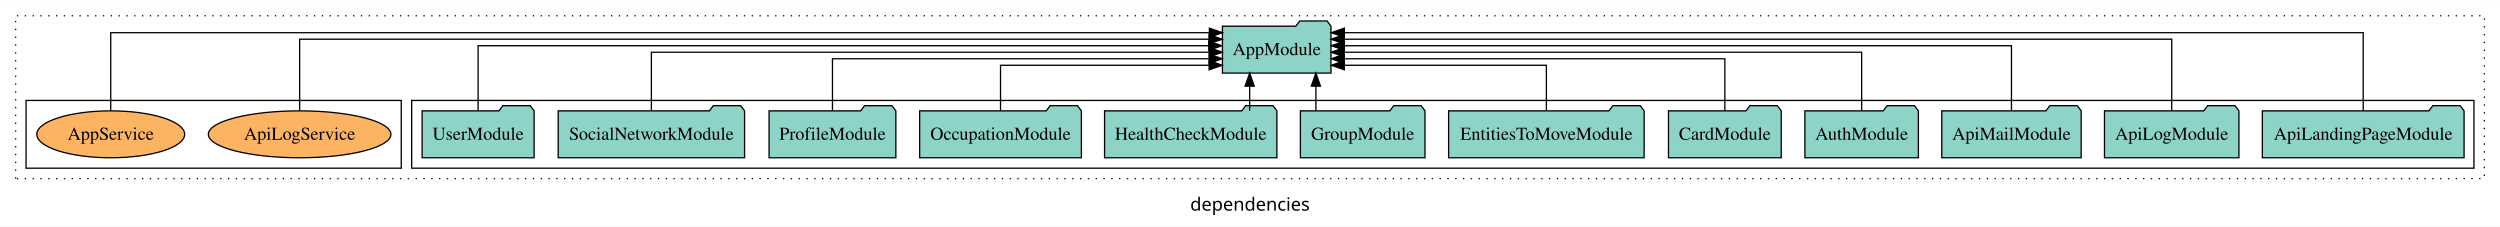
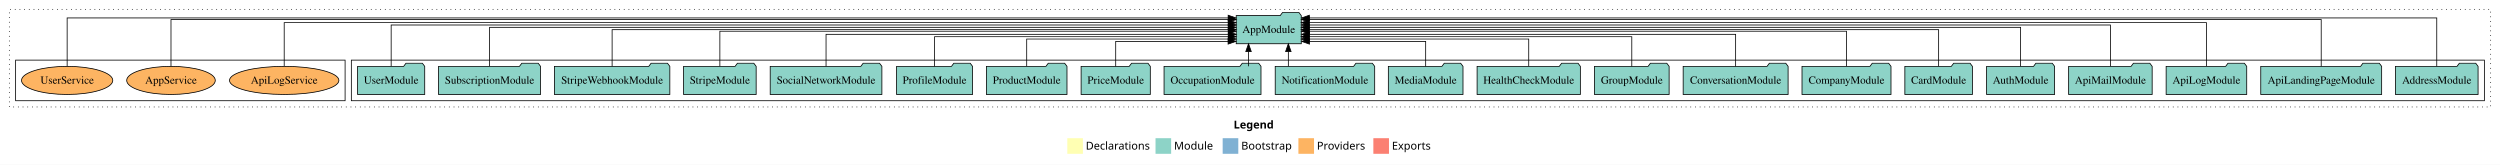
- <svg xmlns="http://www.w3.org/2000/svg" width="1919pt" height="174pt" viewBox="0.00 0.00 1919.00 173.80">
-   <g id="graph0" class="graph" transform="scale(1 1) rotate(0) translate(4 169.8)">
-     <polygon fill="white" stroke="transparent" points="-4,4 -4,-169.8 1915,-169.8 1915,4 -4,4" />
-     <text text-anchor="middle" x="955.5" y="-8.2" font-family="sans-serif" font-size="14.00">dependencies</text>
+ <svg xmlns="http://www.w3.org/2000/svg" width="3202pt" height="211pt" viewBox="0.00 0.00 3202.00 211.00">
+   <g id="graph0" class="graph" transform="scale(1 1) rotate(0) translate(4 207)">
+     <polygon fill="white" stroke="transparent" points="-4,4 -4,-207 3198,-207 3198,4 -4,4" />
+     <text text-anchor="start" x="1576.01" y="-42.4" font-family="Times-12" font-weight="bold" font-size="14.00">Legend</text>
+     <polygon fill="#ffffb3" stroke="transparent" points="1363,-10 1363,-30 1383,-30 1383,-10 1363,-10" />
+     <text text-anchor="start" x="1386.63" y="-15.4" font-family="Times-12" font-size="14.00">  Declarations</text>
+     <polygon fill="#8dd3c7" stroke="transparent" points="1476,-10 1476,-30 1496,-30 1496,-10 1476,-10" />
+     <text text-anchor="start" x="1499.73" y="-15.4" font-family="Times-12" font-size="14.00">  Module</text>
+     <polygon fill="#80b1d3" stroke="transparent" points="1562,-10 1562,-30 1582,-30 1582,-10 1562,-10" />
+     <text text-anchor="start" x="1585.78" y="-15.4" font-family="Times-12" font-size="14.00">  Bootstrap</text>
+     <polygon fill="#fdb462" stroke="transparent" points="1659,-10 1659,-30 1679,-30 1679,-10 1659,-10" />
+     <text text-anchor="start" x="1682.67" y="-15.4" font-family="Times-12" font-size="14.00">  Providers</text>
+     <polygon fill="#fb8072" stroke="transparent" points="1755,-10 1755,-30 1775,-30 1775,-10 1755,-10" />
+     <text text-anchor="start" x="1778.73" y="-15.4" font-family="Times-12" font-size="14.00">  Exports</text>
    <g id="clust1" class="cluster">
-       <polygon fill="none" stroke="black" stroke-dasharray="1,5" points="8,-32.8 8,-157.8 1903,-157.8 1903,-32.8 8,-32.8" />
+       <polygon fill="none" stroke="black" stroke-dasharray="1,5" points="8,-70 8,-195 3186,-195 3186,-70 8,-70" />
    </g>
    <g id="clust3" class="cluster">
-       <polygon fill="none" stroke="black" points="312,-40.8 312,-92.8 1895,-92.8 1895,-40.8 312,-40.8" />
+       <polygon fill="none" stroke="black" points="446,-78 446,-130 3178,-130 3178,-78 446,-78" />
    </g>
    <g id="clust6" class="cluster">
-       <polygon fill="none" stroke="black" points="16,-40.8 16,-92.8 304,-92.8 304,-40.8 16,-40.8" />
+       <polygon fill="none" stroke="black" points="16,-78 16,-130 438,-130 438,-78 16,-78" />
    </g>
    <g id="node1" class="node">
-       <polygon fill="#8dd3c7" stroke="black" points="1887.42,-84.8 1884.42,-88.8 1863.42,-88.8 1860.42,-84.8 1732.58,-84.8 1732.58,-48.8 1887.42,-48.8 1887.42,-84.8" />
-       <text text-anchor="middle" x="1810" y="-62.6" font-family="Times,serif" font-size="14.00">ApiLandingPageModule</text>
+       <polygon fill="#8dd3c7" stroke="black" points="3169.92,-122 3166.92,-126 3145.92,-126 3142.92,-122 3064.08,-122 3064.08,-86 3169.92,-86 3169.92,-122" />
+       <text text-anchor="middle" x="3117" y="-99.8" font-family="Times,serif" font-size="14.00">AddressModule</text>
+     </g>
+     <g id="node22" class="node">
+       <polygon fill="#8dd3c7" stroke="black" points="1662.66,-187 1659.66,-191 1638.66,-191 1635.66,-187 1579.34,-187 1579.34,-151 1662.66,-151 1662.66,-187" />
+       <text text-anchor="middle" x="1621" y="-164.8" font-family="Times,serif" font-size="14.00">AppModule</text>
+     </g>
+     <g id="edge1" class="edge">
+       <path fill="none" stroke="black" d="M3117,-122.15C3117,-145.76 3117,-184 3117,-184 3117,-184 1672.97,-184 1672.97,-184" />
+       <polygon fill="black" stroke="black" points="1672.97,-180.5 1662.97,-184 1672.97,-187.5 1672.97,-180.5" />
+     </g>
+     <g id="node2" class="node">
+       <polygon fill="#8dd3c7" stroke="black" points="3046.42,-122 3043.42,-126 3022.42,-126 3019.42,-122 2891.58,-122 2891.58,-86 3046.42,-86 3046.42,-122" />
+       <text text-anchor="middle" x="2969" y="-99.8" font-family="Times,serif" font-size="14.00">ApiLandingPageModule</text>
+     </g>
+     <g id="edge2" class="edge">
+       <path fill="none" stroke="black" d="M2969,-122.09C2969,-145.13 2969,-182 2969,-182 2969,-182 1672.82,-182 1672.82,-182" />
+       <polygon fill="black" stroke="black" points="1672.82,-178.5 1662.82,-182 1672.82,-185.5 1672.82,-178.5" />
+     </g>
+     <g id="node3" class="node">
+       <polygon fill="#8dd3c7" stroke="black" points="2873.6,-122 2870.6,-126 2849.6,-126 2846.6,-122 2770.4,-122 2770.4,-86 2873.6,-86 2873.6,-122" />
+       <text text-anchor="middle" x="2822" y="-99.8" font-family="Times,serif" font-size="14.00">ApiLogModule</text>
+     </g>
+     <g id="edge3" class="edge">
+       <path fill="none" stroke="black" d="M2822,-122.29C2822,-144.21 2822,-178 2822,-178 2822,-178 1672.69,-178 1672.69,-178" />
+       <polygon fill="black" stroke="black" points="1672.69,-174.5 1662.69,-178 1672.69,-181.5 1672.69,-174.5" />
+     </g>
+     <g id="node4" class="node">
+       <polygon fill="#8dd3c7" stroke="black" points="2752.49,-122 2749.49,-126 2728.49,-126 2725.49,-122 2645.51,-122 2645.51,-86 2752.49,-86 2752.49,-122" />
+       <text text-anchor="middle" x="2699" y="-99.8" font-family="Times,serif" font-size="14.00">ApiMailModule</text>
+     </g>
+     <g id="edge4" class="edge">
+       <path fill="none" stroke="black" d="M2699,-122.28C2699,-143.32 2699,-175 2699,-175 2699,-175 1672.93,-175 1672.93,-175" />
+       <polygon fill="black" stroke="black" points="1672.93,-171.5 1662.93,-175 1672.93,-178.5 1672.93,-171.5" />
+     </g>
+     <g id="node5" class="node">
+       <polygon fill="#8dd3c7" stroke="black" points="2627.55,-122 2624.55,-126 2603.55,-126 2600.55,-122 2540.45,-122 2540.45,-86 2627.55,-86 2627.55,-122" />
+       <text text-anchor="middle" x="2584" y="-99.8" font-family="Times,serif" font-size="14.00">AuthModule</text>
+     </g>
+     <g id="edge5" class="edge">
+       <path fill="none" stroke="black" d="M2584,-122.22C2584,-142.37 2584,-172 2584,-172 2584,-172 1672.69,-172 1672.69,-172" />
+       <polygon fill="black" stroke="black" points="1672.69,-168.5 1662.69,-172 1672.69,-175.5 1672.69,-168.5" />
+     </g>
+     <g id="node6" class="node">
+       <polygon fill="#8dd3c7" stroke="black" points="2522.26,-122 2519.26,-126 2498.26,-126 2495.26,-122 2435.74,-122 2435.74,-86 2522.26,-86 2522.26,-122" />
+       <text text-anchor="middle" x="2479" y="-99.8" font-family="Times,serif" font-size="14.00">CardModule</text>
+     </g>
+     <g id="edge6" class="edge">
+       <path fill="none" stroke="black" d="M2479,-122.11C2479,-141.34 2479,-169 2479,-169 2479,-169 1672.67,-169 1672.67,-169" />
+       <polygon fill="black" stroke="black" points="1672.67,-165.5 1662.67,-169 1672.67,-172.5 1672.67,-165.5" />
+     </g>
+     <g id="node7" class="node">
+       <polygon fill="#8dd3c7" stroke="black" points="2417.99,-122 2414.99,-126 2393.99,-126 2390.99,-122 2304.01,-122 2304.01,-86 2417.99,-86 2417.99,-122" />
+       <text text-anchor="middle" x="2361" y="-99.8" font-family="Times,serif" font-size="14.00">CompanyModule</text>
+     </g>
+     <g id="edge7" class="edge">
+       <path fill="none" stroke="black" d="M2361,-122.22C2361,-140.83 2361,-167 2361,-167 2361,-167 1672.91,-167 1672.91,-167" />
+       <polygon fill="black" stroke="black" points="1672.91,-163.5 1662.91,-167 1672.91,-170.5 1672.91,-163.5" />
+     </g>
+     <g id="node8" class="node">
+       <polygon fill="#8dd3c7" stroke="black" points="2286.2,-122 2283.2,-126 2262.2,-126 2259.2,-122 2151.8,-122 2151.8,-86 2286.2,-86 2286.2,-122" />
+       <text text-anchor="middle" x="2219" y="-99.8" font-family="Times,serif" font-size="14.00">ConversationModule</text>
+     </g>
+     <g id="edge8" class="edge">
+       <path fill="none" stroke="black" d="M2219,-122.02C2219,-139.37 2219,-163 2219,-163 2219,-163 1673.05,-163 1673.05,-163" />
+       <polygon fill="black" stroke="black" points="1673.05,-159.5 1663.05,-163 1673.05,-166.5 1673.05,-159.5" />
+     </g>
+     <g id="node9" class="node">
+       <polygon fill="#8dd3c7" stroke="black" points="2133.82,-122 2130.82,-126 2109.82,-126 2106.82,-122 2038.18,-122 2038.18,-86 2133.82,-86 2133.82,-122" />
+       <text text-anchor="middle" x="2086" y="-99.8" font-family="Times,serif" font-size="14.00">GroupModule</text>
+     </g>
+     <g id="edge9" class="edge">
+       <path fill="none" stroke="black" d="M2086,-122.03C2086,-138.4 2086,-160 2086,-160 2086,-160 1672.67,-160 1672.67,-160" />
+       <polygon fill="black" stroke="black" points="1672.67,-156.5 1662.67,-160 1672.67,-163.5 1672.67,-156.5" />
+     </g>
+     <g id="node10" class="node">
+       <polygon fill="#8dd3c7" stroke="black" points="2020.13,-122 2017.13,-126 1996.13,-126 1993.13,-122 1887.87,-122 1887.87,-86 2020.13,-86 2020.13,-122" />
+       <text text-anchor="middle" x="1954" y="-99.8" font-family="Times,serif" font-size="14.00">HealthCheckModule</text>
+     </g>
+     <g id="edge10" class="edge">
+       <path fill="none" stroke="black" d="M1954,-122.24C1954,-137.57 1954,-157 1954,-157 1954,-157 1672.84,-157 1672.84,-157" />
+       <polygon fill="black" stroke="black" points="1672.84,-153.5 1662.84,-157 1672.84,-160.5 1672.84,-153.5" />
+     </g>
+     <g id="node11" class="node">
+       <polygon fill="#8dd3c7" stroke="black" points="1869.81,-122 1866.81,-126 1845.81,-126 1842.81,-122 1774.19,-122 1774.19,-86 1869.81,-86 1869.81,-122" />
+       <text text-anchor="middle" x="1822" y="-99.8" font-family="Times,serif" font-size="14.00">MediaModule</text>
+     </g>
+     <g id="edge11" class="edge">
+       <path fill="none" stroke="black" d="M1822,-122.05C1822,-136.37 1822,-154 1822,-154 1822,-154 1673.14,-154 1673.14,-154" />
+       <polygon fill="black" stroke="black" points="1673.14,-150.5 1663.14,-154 1673.14,-157.5 1673.14,-150.5" />
+     </g>
+     <g id="node12" class="node">
+       <polygon fill="#8dd3c7" stroke="black" points="1756.7,-122 1753.7,-126 1732.7,-126 1729.7,-122 1629.3,-122 1629.3,-86 1756.7,-86 1756.7,-122" />
+       <text text-anchor="middle" x="1693" y="-99.8" font-family="Times,serif" font-size="14.00">NotificationModule</text>
+     </g>
+     <g id="edge12" class="edge">
+       <path fill="none" stroke="black" d="M1646.11,-122.11C1646.11,-122.11 1646.11,-140.99 1646.11,-140.99" />
+       <polygon fill="black" stroke="black" points="1642.61,-140.99 1646.11,-150.99 1649.61,-140.99 1642.61,-140.99" />
    </g>
    <g id="node13" class="node">
-       <polygon fill="#8dd3c7" stroke="black" points="1017.66,-149.8 1014.66,-153.8 993.66,-153.8 990.66,-149.8 934.34,-149.8 934.34,-113.8 1017.66,-113.8 1017.66,-149.8" />
-       <text text-anchor="middle" x="976" y="-127.6" font-family="Times,serif" font-size="14.00">AppModule</text>
-     </g>
-     <g id="edge1" class="edge">
-       <path fill="none" stroke="black" d="M1810,-84.89C1810,-107.93 1810,-144.8 1810,-144.8 1810,-144.8 1027.93,-144.8 1027.93,-144.8" />
-       <polygon fill="black" stroke="black" points="1027.93,-141.3 1017.93,-144.8 1027.93,-148.3 1027.93,-141.3" />
-     </g>
-     <g id="node2" class="node">
-       <polygon fill="#8dd3c7" stroke="black" points="1714.6,-84.8 1711.6,-88.8 1690.6,-88.8 1687.6,-84.8 1611.4,-84.8 1611.4,-48.8 1714.6,-48.8 1714.6,-84.8" />
-       <text text-anchor="middle" x="1663" y="-62.6" font-family="Times,serif" font-size="14.00">ApiLogModule</text>
-     </g>
-     <g id="edge2" class="edge">
-       <path fill="none" stroke="black" d="M1663,-84.84C1663,-106.46 1663,-139.8 1663,-139.8 1663,-139.8 1027.68,-139.8 1027.68,-139.8" />
-       <polygon fill="black" stroke="black" points="1027.68,-136.3 1017.68,-139.8 1027.68,-143.3 1027.68,-136.3" />
-     </g>
-     <g id="node3" class="node">
-       <polygon fill="#8dd3c7" stroke="black" points="1593.49,-84.8 1590.49,-88.8 1569.49,-88.8 1566.49,-84.8 1486.51,-84.8 1486.51,-48.8 1593.49,-48.8 1593.49,-84.8" />
-       <text text-anchor="middle" x="1540" y="-62.6" font-family="Times,serif" font-size="14.00">ApiMailModule</text>
-     </g>
-     <g id="edge3" class="edge">
-       <path fill="none" stroke="black" d="M1540,-85.02C1540,-105.17 1540,-134.8 1540,-134.8 1540,-134.8 1027.93,-134.8 1027.93,-134.8" />
-       <polygon fill="black" stroke="black" points="1027.93,-131.3 1017.93,-134.8 1027.93,-138.3 1027.93,-131.3" />
-     </g>
-     <g id="node4" class="node">
-       <polygon fill="#8dd3c7" stroke="black" points="1468.55,-84.8 1465.55,-88.8 1444.55,-88.8 1441.55,-84.8 1381.45,-84.8 1381.45,-48.8 1468.55,-48.8 1468.55,-84.8" />
-       <text text-anchor="middle" x="1425" y="-62.6" font-family="Times,serif" font-size="14.00">AuthModule</text>
-     </g>
-     <g id="edge4" class="edge">
-       <path fill="none" stroke="black" d="M1425,-85.02C1425,-103.63 1425,-129.8 1425,-129.8 1425,-129.8 1027.84,-129.8 1027.84,-129.8" />
-       <polygon fill="black" stroke="black" points="1027.84,-126.3 1017.84,-129.8 1027.84,-133.3 1027.84,-126.3" />
-     </g>
-     <g id="node5" class="node">
-       <polygon fill="#8dd3c7" stroke="black" points="1363.27,-84.8 1360.27,-88.8 1339.27,-88.8 1336.27,-84.8 1276.73,-84.8 1276.73,-48.8 1363.27,-48.8 1363.27,-84.8" />
-       <text text-anchor="middle" x="1320" y="-62.6" font-family="Times,serif" font-size="14.00">CardModule</text>
-     </g>
-     <g id="edge5" class="edge">
-       <path fill="none" stroke="black" d="M1320,-84.83C1320,-101.86 1320,-124.8 1320,-124.8 1320,-124.8 1027.84,-124.8 1027.84,-124.8" />
-       <polygon fill="black" stroke="black" points="1027.84,-121.3 1017.84,-124.8 1027.84,-128.3 1027.84,-121.3" />
-     </g>
-     <g id="node6" class="node">
-       <polygon fill="#8dd3c7" stroke="black" points="1258.04,-84.8 1255.04,-88.8 1234.04,-88.8 1231.04,-84.8 1107.96,-84.8 1107.96,-48.8 1258.04,-48.8 1258.04,-84.8" />
-       <text text-anchor="middle" x="1183" y="-62.6" font-family="Times,serif" font-size="14.00">EntitiesToMoveModule</text>
-     </g>
-     <g id="edge6" class="edge">
-       <path fill="none" stroke="black" d="M1183,-85.04C1183,-100.37 1183,-119.8 1183,-119.8 1183,-119.8 1027.89,-119.8 1027.89,-119.8" />
-       <polygon fill="black" stroke="black" points="1027.89,-116.3 1017.89,-119.8 1027.89,-123.3 1027.89,-116.3" />
-     </g>
-     <g id="node7" class="node">
-       <polygon fill="#8dd3c7" stroke="black" points="1089.82,-84.8 1086.82,-88.8 1065.82,-88.8 1062.82,-84.8 994.18,-84.8 994.18,-48.8 1089.82,-48.8 1089.82,-84.8" />
-       <text text-anchor="middle" x="1042" y="-62.6" font-family="Times,serif" font-size="14.00">GroupModule</text>
-     </g>
-     <g id="edge7" class="edge">
-       <path fill="none" stroke="black" d="M1006.08,-84.91C1006.08,-84.91 1006.08,-103.79 1006.08,-103.79" />
-       <polygon fill="black" stroke="black" points="1002.58,-103.79 1006.08,-113.79 1009.58,-103.79 1002.58,-103.79" />
-     </g>
-     <g id="node8" class="node">
-       <polygon fill="#8dd3c7" stroke="black" points="976.14,-84.8 973.14,-88.8 952.14,-88.8 949.14,-84.8 843.86,-84.8 843.86,-48.8 976.14,-48.8 976.14,-84.8" />
-       <text text-anchor="middle" x="910" y="-62.6" font-family="Times,serif" font-size="14.00">HealthCheckModule</text>
-     </g>
-     <g id="edge8" class="edge">
-       <path fill="none" stroke="black" d="M955.24,-84.91C955.24,-84.91 955.24,-103.79 955.24,-103.79" />
-       <polygon fill="black" stroke="black" points="951.74,-103.79 955.24,-113.79 958.74,-103.79 951.74,-103.79" />
-     </g>
-     <g id="node9" class="node">
-       <polygon fill="#8dd3c7" stroke="black" points="826.08,-84.8 823.08,-88.8 802.08,-88.8 799.08,-84.8 701.92,-84.8 701.92,-48.8 826.08,-48.8 826.08,-84.8" />
-       <text text-anchor="middle" x="764" y="-62.6" font-family="Times,serif" font-size="14.00">OccupationModule</text>
-     </g>
-     <g id="edge9" class="edge">
-       <path fill="none" stroke="black" d="M764,-85.04C764,-100.37 764,-119.8 764,-119.8 764,-119.8 924.12,-119.8 924.12,-119.8" />
-       <polygon fill="black" stroke="black" points="924.12,-123.3 934.12,-119.8 924.12,-116.3 924.12,-123.3" />
-     </g>
-     <g id="node10" class="node">
-       <polygon fill="#8dd3c7" stroke="black" points="683.66,-84.8 680.66,-88.8 659.66,-88.8 656.66,-84.8 586.34,-84.8 586.34,-48.8 683.66,-48.8 683.66,-84.8" />
-       <text text-anchor="middle" x="635" y="-62.6" font-family="Times,serif" font-size="14.00">ProfileModule</text>
-     </g>
-     <g id="edge10" class="edge">
-       <path fill="none" stroke="black" d="M635,-84.83C635,-101.86 635,-124.8 635,-124.8 635,-124.8 924.19,-124.8 924.19,-124.8" />
-       <polygon fill="black" stroke="black" points="924.19,-128.3 934.19,-124.8 924.19,-121.3 924.19,-128.3" />
-     </g>
-     <g id="node11" class="node">
-       <polygon fill="#8dd3c7" stroke="black" points="567.53,-84.8 564.53,-88.8 543.53,-88.8 540.53,-84.8 424.47,-84.8 424.47,-48.8 567.53,-48.8 567.53,-84.8" />
-       <text text-anchor="middle" x="496" y="-62.6" font-family="Times,serif" font-size="14.00">SocialNetworkModule</text>
-     </g>
-     <g id="edge11" class="edge">
-       <path fill="none" stroke="black" d="M496,-85.02C496,-103.63 496,-129.8 496,-129.8 496,-129.8 924.24,-129.8 924.24,-129.8" />
-       <polygon fill="black" stroke="black" points="924.24,-133.3 934.24,-129.8 924.24,-126.3 924.24,-133.3" />
-     </g>
-     <g id="node12" class="node">
-       <polygon fill="#8dd3c7" stroke="black" points="405.99,-84.8 402.99,-88.8 381.99,-88.8 378.99,-84.8 320.01,-84.8 320.01,-48.8 405.99,-48.8 405.99,-84.8" />
-       <text text-anchor="middle" x="363" y="-62.6" font-family="Times,serif" font-size="14.00">UserModule</text>
-     </g>
-     <g id="edge12" class="edge">
-       <path fill="none" stroke="black" d="M363,-85.02C363,-105.17 363,-134.8 363,-134.8 363,-134.8 923.87,-134.8 923.87,-134.8" />
-       <polygon fill="black" stroke="black" points="923.87,-138.3 933.87,-134.8 923.87,-131.3 923.87,-138.3" />
+       <polygon fill="#8dd3c7" stroke="black" points="1611.08,-122 1608.08,-126 1587.08,-126 1584.08,-122 1486.92,-122 1486.92,-86 1611.08,-86 1611.08,-122" />
+       <text text-anchor="middle" x="1549" y="-99.8" font-family="Times,serif" font-size="14.00">OccupationModule</text>
+     </g>
+     <g id="edge13" class="edge">
+       <path fill="none" stroke="black" d="M1595.11,-122.11C1595.11,-122.11 1595.11,-140.99 1595.11,-140.99" />
+       <polygon fill="black" stroke="black" points="1591.61,-140.99 1595.11,-150.99 1598.61,-140.99 1591.61,-140.99" />
    </g>
    <g id="node14" class="node">
-       <ellipse fill="#fdb462" stroke="black" cx="226" cy="-66.8" rx="70.07" ry="18" />
-       <text text-anchor="middle" x="226" y="-62.6" font-family="Times,serif" font-size="14.00">ApiLogService</text>
-     </g>
-     <g id="edge13" class="edge">
-       <path fill="none" stroke="black" d="M226,-84.84C226,-106.46 226,-139.8 226,-139.8 226,-139.8 924.07,-139.8 924.07,-139.8" />
-       <polygon fill="black" stroke="black" points="924.07,-143.3 934.07,-139.8 924.07,-136.3 924.07,-143.3" />
+       <polygon fill="#8dd3c7" stroke="black" points="1469.31,-122 1466.31,-126 1445.31,-126 1442.31,-122 1380.69,-122 1380.69,-86 1469.31,-86 1469.31,-122" />
+       <text text-anchor="middle" x="1425" y="-99.8" font-family="Times,serif" font-size="14.00">PriceModule</text>
+     </g>
+     <g id="edge14" class="edge">
+       <path fill="none" stroke="black" d="M1425,-122.05C1425,-136.37 1425,-154 1425,-154 1425,-154 1568.95,-154 1568.95,-154" />
+       <polygon fill="black" stroke="black" points="1568.95,-157.5 1578.95,-154 1568.95,-150.5 1568.95,-157.5" />
    </g>
    <g id="node15" class="node">
-       <ellipse fill="#fdb462" stroke="black" cx="81" cy="-66.8" rx="56.75" ry="18" />
-       <text text-anchor="middle" x="81" y="-62.6" font-family="Times,serif" font-size="14.00">AppService</text>
-     </g>
-     <g id="edge14" class="edge">
-       <path fill="none" stroke="black" d="M81,-84.89C81,-107.93 81,-144.8 81,-144.8 81,-144.8 924.33,-144.8 924.33,-144.8" />
-       <polygon fill="black" stroke="black" points="924.33,-148.3 934.33,-144.8 924.33,-141.3 924.33,-148.3" />
+       <polygon fill="#8dd3c7" stroke="black" points="1362.6,-122 1359.6,-126 1338.6,-126 1335.6,-122 1259.4,-122 1259.4,-86 1362.6,-86 1362.6,-122" />
+       <text text-anchor="middle" x="1311" y="-99.8" font-family="Times,serif" font-size="14.00">ProductModule</text>
+     </g>
+     <g id="edge15" class="edge">
+       <path fill="none" stroke="black" d="M1311,-122.24C1311,-137.57 1311,-157 1311,-157 1311,-157 1569.19,-157 1569.19,-157" />
+       <polygon fill="black" stroke="black" points="1569.19,-160.5 1579.19,-157 1569.19,-153.5 1569.19,-160.5" />
+     </g>
+     <g id="node16" class="node">
+       <polygon fill="#8dd3c7" stroke="black" points="1241.65,-122 1238.65,-126 1217.65,-126 1214.65,-122 1144.35,-122 1144.35,-86 1241.65,-86 1241.65,-122" />
+       <text text-anchor="middle" x="1193" y="-99.8" font-family="Times,serif" font-size="14.00">ProfileModule</text>
+     </g>
+     <g id="edge16" class="edge">
+       <path fill="none" stroke="black" d="M1193,-122.03C1193,-138.4 1193,-160 1193,-160 1193,-160 1569.18,-160 1569.18,-160" />
+       <polygon fill="black" stroke="black" points="1569.18,-163.5 1579.18,-160 1569.18,-156.5 1569.18,-163.5" />
+     </g>
+     <g id="node17" class="node">
+       <polygon fill="#8dd3c7" stroke="black" points="1125.52,-122 1122.52,-126 1101.52,-126 1098.52,-122 982.48,-122 982.48,-86 1125.52,-86 1125.52,-122" />
+       <text text-anchor="middle" x="1054" y="-99.8" font-family="Times,serif" font-size="14.00">SocialNetworkModule</text>
+     </g>
+     <g id="edge17" class="edge">
+       <path fill="none" stroke="black" d="M1054,-122.02C1054,-139.37 1054,-163 1054,-163 1054,-163 1569.31,-163 1569.31,-163" />
+       <polygon fill="black" stroke="black" points="1569.31,-166.5 1579.31,-163 1569.31,-159.5 1569.31,-166.5" />
+     </g>
+     <g id="node18" class="node">
+       <polygon fill="#8dd3c7" stroke="black" points="964.49,-122 961.49,-126 940.49,-126 937.49,-122 871.51,-122 871.51,-86 964.49,-86 964.49,-122" />
+       <text text-anchor="middle" x="918" y="-99.8" font-family="Times,serif" font-size="14.00">StripeModule</text>
+     </g>
+     <g id="edge18" class="edge">
+       <path fill="none" stroke="black" d="M918,-122.22C918,-140.83 918,-167 918,-167 918,-167 1569.13,-167 1569.13,-167" />
+       <polygon fill="black" stroke="black" points="1569.13,-170.5 1579.13,-167 1569.13,-163.5 1569.13,-170.5" />
+     </g>
+     <g id="node19" class="node">
+       <polygon fill="#8dd3c7" stroke="black" points="853.92,-122 850.92,-126 829.92,-126 826.92,-122 706.08,-122 706.08,-86 853.92,-86 853.92,-122" />
+       <text text-anchor="middle" x="780" y="-99.8" font-family="Times,serif" font-size="14.00">StripeWebhookModule</text>
+     </g>
+     <g id="edge19" class="edge">
+       <path fill="none" stroke="black" d="M780,-122.11C780,-141.34 780,-169 780,-169 780,-169 1569.29,-169 1569.29,-169" />
+       <polygon fill="black" stroke="black" points="1569.29,-172.5 1579.29,-169 1569.29,-165.5 1569.29,-172.5" />
+     </g>
+     <g id="node20" class="node">
+       <polygon fill="#8dd3c7" stroke="black" points="688.32,-122 685.32,-126 664.32,-126 661.32,-122 557.68,-122 557.68,-86 688.32,-86 688.32,-122" />
+       <text text-anchor="middle" x="623" y="-99.8" font-family="Times,serif" font-size="14.00">SubscriptionModule</text>
+     </g>
+     <g id="edge20" class="edge">
+       <path fill="none" stroke="black" d="M623,-122.22C623,-142.37 623,-172 623,-172 623,-172 1569.07,-172 1569.07,-172" />
+       <polygon fill="black" stroke="black" points="1569.07,-175.5 1579.07,-172 1569.07,-168.5 1569.07,-175.5" />
+     </g>
+     <g id="node21" class="node">
+       <polygon fill="#8dd3c7" stroke="black" points="539.98,-122 536.98,-126 515.98,-126 512.98,-122 454.02,-122 454.02,-86 539.98,-86 539.98,-122" />
+       <text text-anchor="middle" x="497" y="-99.8" font-family="Times,serif" font-size="14.00">UserModule</text>
+     </g>
+     <g id="edge21" class="edge">
+       <path fill="none" stroke="black" d="M497,-122.28C497,-143.32 497,-175 497,-175 497,-175 1569.33,-175 1569.33,-175" />
+       <polygon fill="black" stroke="black" points="1569.33,-178.5 1579.33,-175 1569.33,-171.5 1569.33,-178.5" />
+     </g>
+     <g id="node23" class="node">
+       <ellipse fill="#fdb462" stroke="black" cx="360" cy="-104" rx="70.06" ry="18" />
+       <text text-anchor="middle" x="360" y="-99.8" font-family="Times,serif" font-size="14.00">ApiLogService</text>
+     </g>
+     <g id="edge22" class="edge">
+       <path fill="none" stroke="black" d="M360,-122.29C360,-144.21 360,-178 360,-178 360,-178 1569.04,-178 1569.04,-178" />
+       <polygon fill="black" stroke="black" points="1569.04,-181.5 1579.04,-178 1569.04,-174.5 1569.04,-181.5" />
+     </g>
+     <g id="node24" class="node">
+       <ellipse fill="#fdb462" stroke="black" cx="215" cy="-104" rx="56.74" ry="18" />
+       <text text-anchor="middle" x="215" y="-99.8" font-family="Times,serif" font-size="14.00">AppService</text>
+     </g>
+     <g id="edge23" class="edge">
+       <path fill="none" stroke="black" d="M215,-122.09C215,-145.13 215,-182 215,-182 215,-182 1569.3,-182 1569.3,-182" />
+       <polygon fill="black" stroke="black" points="1569.3,-185.5 1579.3,-182 1569.3,-178.5 1569.3,-185.5" />
+     </g>
+     <g id="node25" class="node">
+       <ellipse fill="#fdb462" stroke="black" cx="82" cy="-104" rx="58.44" ry="18" />
+       <text text-anchor="middle" x="82" y="-99.8" font-family="Times,serif" font-size="14.00">UserService</text>
+     </g>
+     <g id="edge24" class="edge">
+       <path fill="none" stroke="black" d="M82,-122.15C82,-145.76 82,-184 82,-184 82,-184 1569.04,-184 1569.04,-184" />
+       <polygon fill="black" stroke="black" points="1569.04,-187.5 1579.04,-184 1569.04,-180.5 1569.04,-187.5" />
    </g>
  </g>
</svg>
